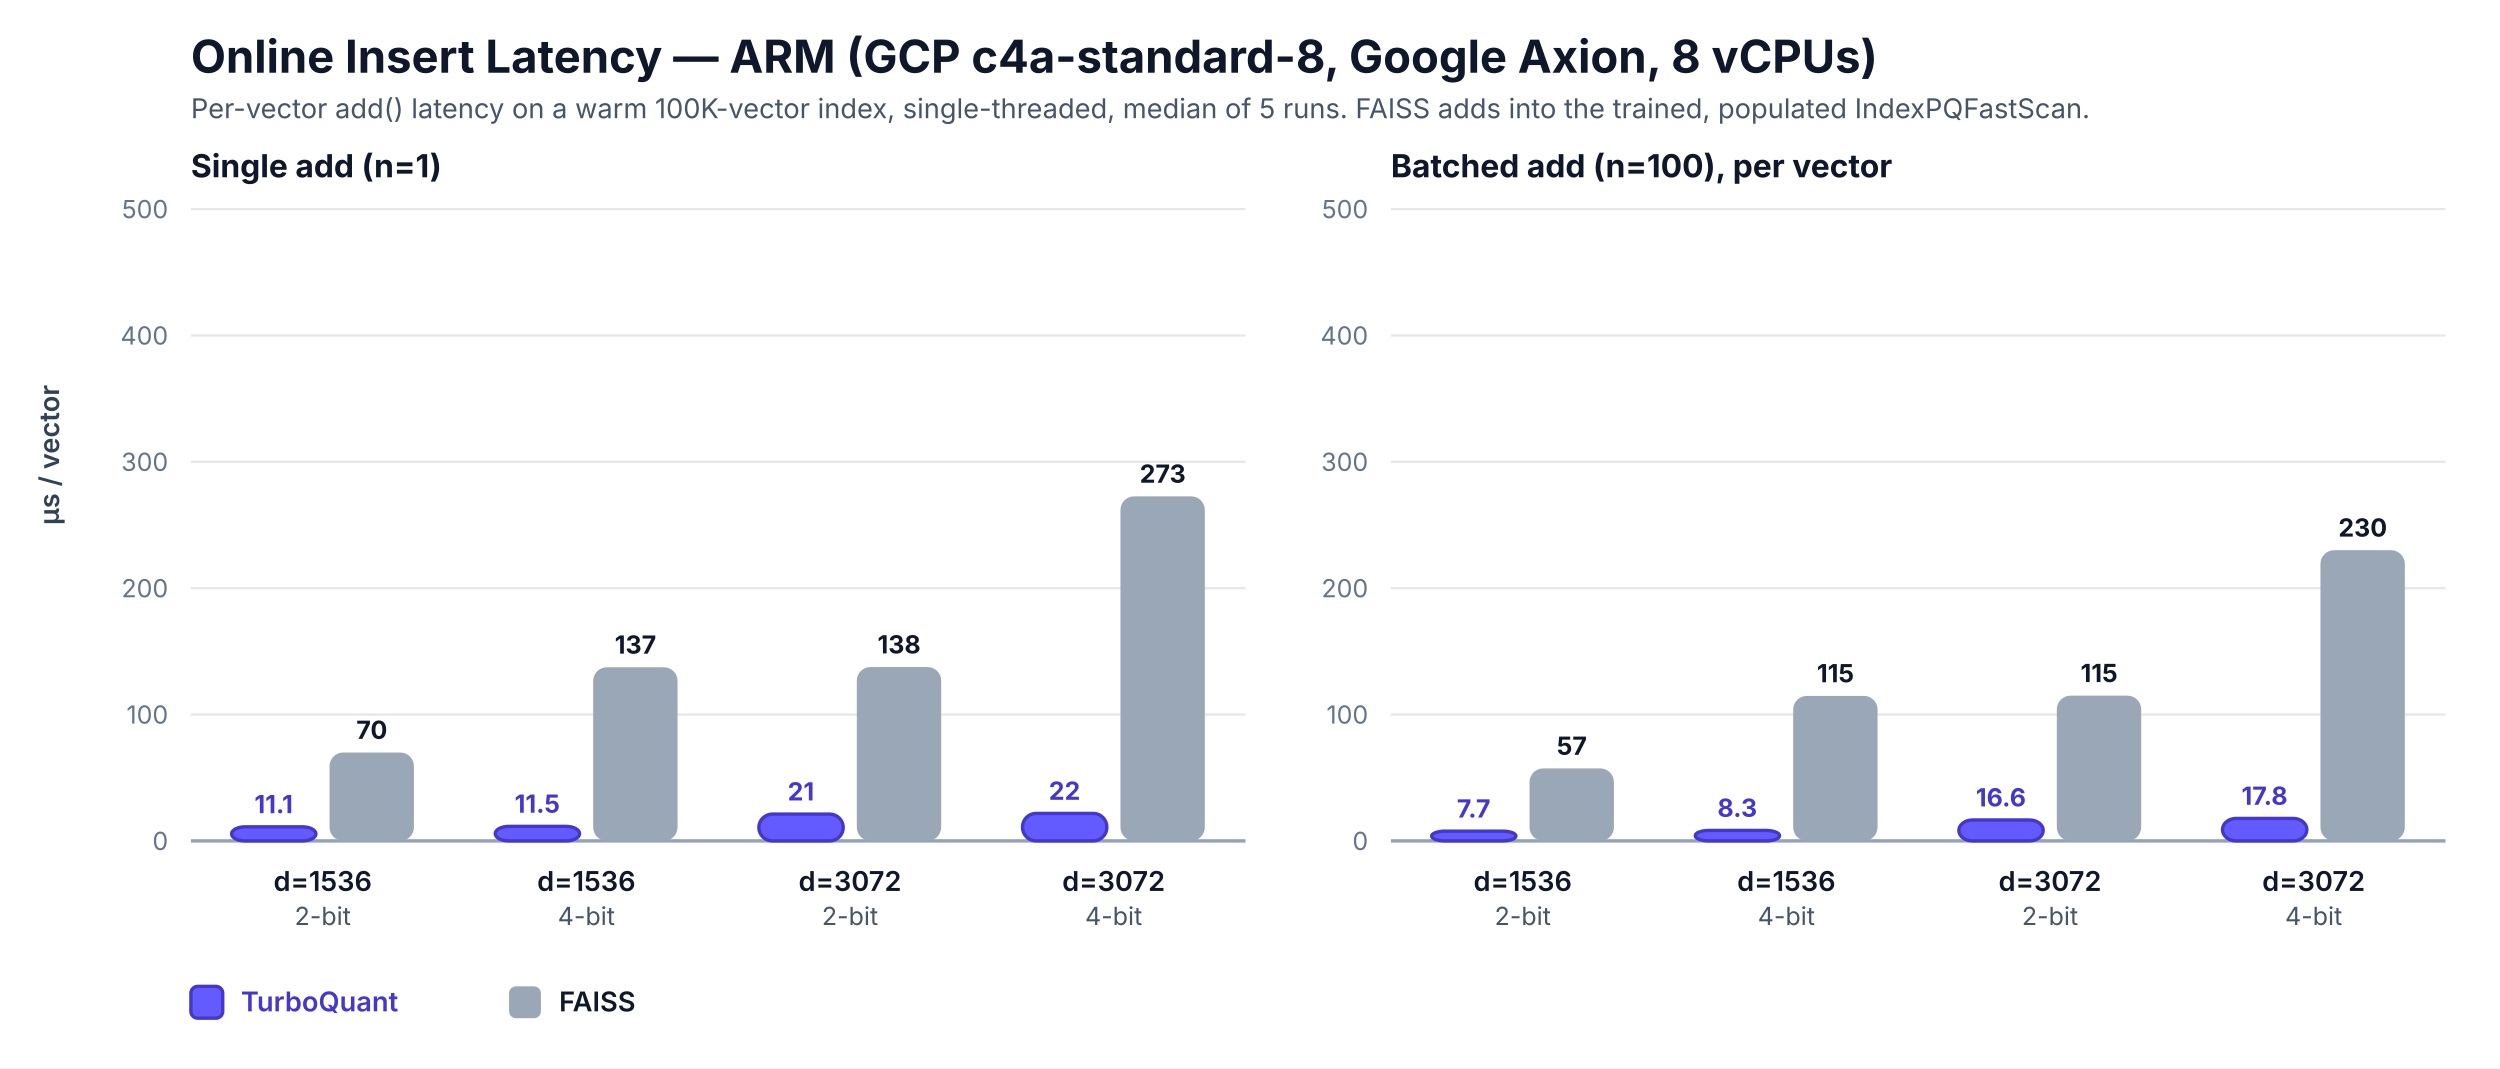
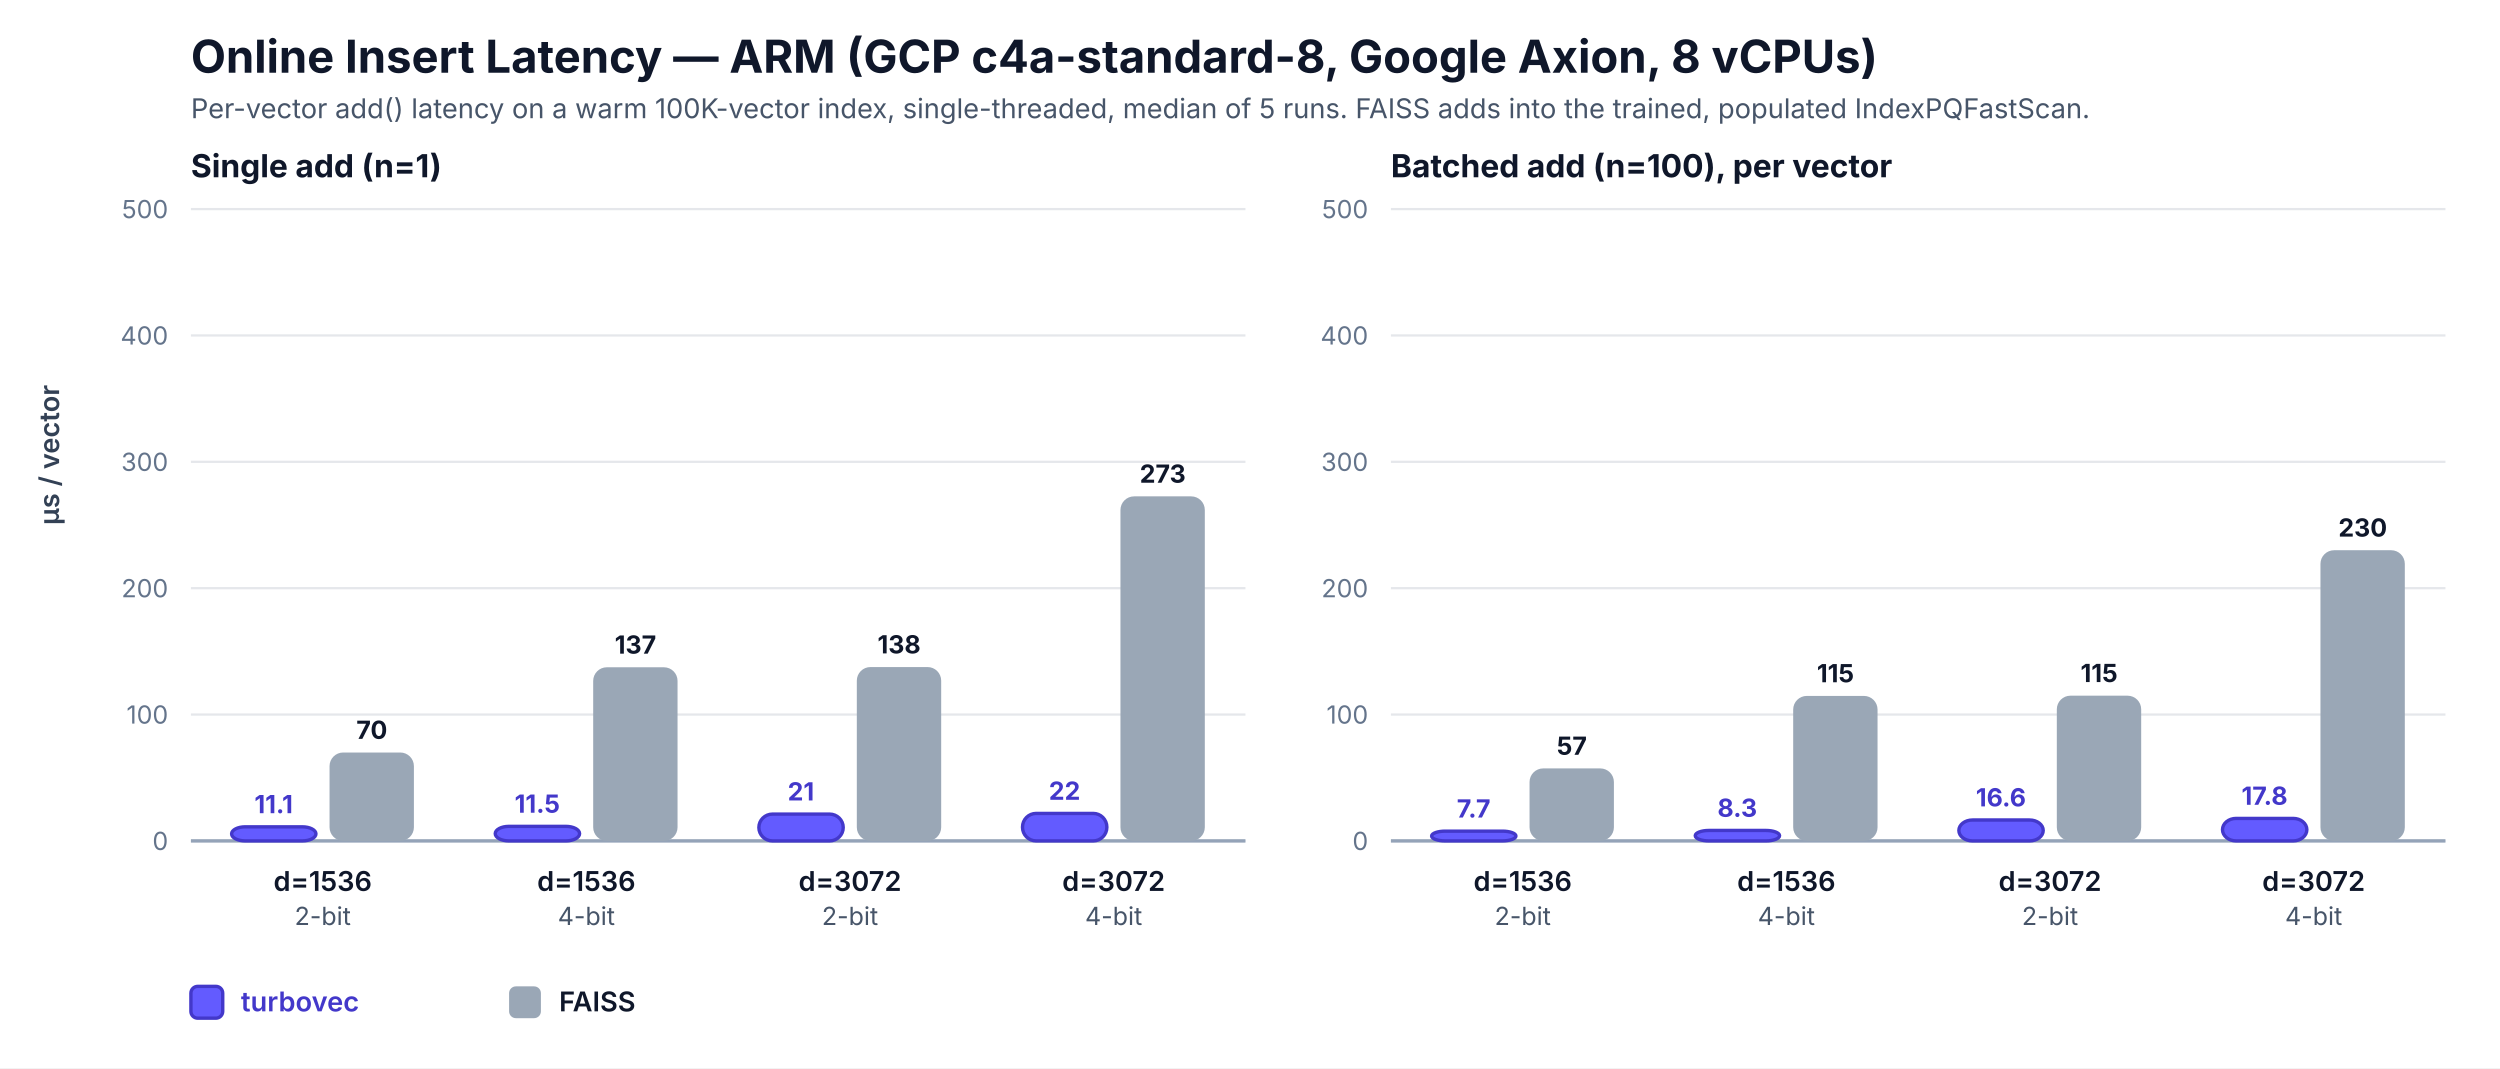
<svg xmlns="http://www.w3.org/2000/svg" width="1100" height="470" viewBox="0 0 1100 470" role="img" aria-label="Online Insert Latency — ARM (GCP c4a-standard-8, Google Axion, 8 vCPUs)">
  <style>
  .title { font: 700 20px -apple-system, BlinkMacSystemFont, "Segoe UI", sans-serif; fill: #0f172a; }
  .subtitle { font: 400 12px -apple-system, BlinkMacSystemFont, "Segoe UI", sans-serif; fill: #475569; }
  .panel { font: 700 14px -apple-system, BlinkMacSystemFont, "Segoe UI", sans-serif; fill: #0f172a; }
  .label { font: 600 12px -apple-system, BlinkMacSystemFont, "Segoe UI", sans-serif; fill: #0f172a; }
  .secondary { font: 400 11px -apple-system, BlinkMacSystemFont, "Segoe UI", sans-serif; fill: #475569; }
  .tick { font: 400 11px -apple-system, BlinkMacSystemFont, "Segoe UI", sans-serif; fill: #64748b; }
  .value { font: 700 11px -apple-system, BlinkMacSystemFont, "Segoe UI", sans-serif; fill: #0f172a; }
  .value-accent { font: 700 11px -apple-system, BlinkMacSystemFont, "Segoe UI", sans-serif; fill: #4338ca; }
  .axis { font: 600 12px -apple-system, BlinkMacSystemFont, "Segoe UI", sans-serif; fill: #334155; }
  .legend { font: 600 12px -apple-system, BlinkMacSystemFont, "Segoe UI", sans-serif; fill: #0f172a; }
</style>
  <rect width="100%" height="100%" fill="#ffffff" />
  <text x="84" y="32" class="title">Online Insert Latency — ARM (GCP c4a-standard-8, Google Axion, 8 vCPUs)</text>
  <text x="84" y="52" class="subtitle">Per-vector add() latency on a warm 100K-vector index, single-threaded, median of 5 runs. FAISS adds into the trained, populated IndexPQFastScan.</text>
  <line x1="84.0" y1="370.0" x2="548.0" y2="370.0" stroke="#e5e7eb" stroke-width="1" />
  <text x="74.0" y="374.0" text-anchor="end" class="tick">0</text>
  <line x1="84.0" y1="314.4" x2="548.0" y2="314.4" stroke="#e5e7eb" stroke-width="1" />
  <text x="74.0" y="318.4" text-anchor="end" class="tick">100</text>
  <line x1="84.0" y1="258.8" x2="548.0" y2="258.8" stroke="#e5e7eb" stroke-width="1" />
  <text x="74.0" y="262.8" text-anchor="end" class="tick">200</text>
  <line x1="84.0" y1="203.2" x2="548.0" y2="203.2" stroke="#e5e7eb" stroke-width="1" />
  <text x="74.0" y="207.2" text-anchor="end" class="tick">300</text>
  <line x1="84.0" y1="147.6" x2="548.0" y2="147.6" stroke="#e5e7eb" stroke-width="1" />
  <text x="74.0" y="151.6" text-anchor="end" class="tick">400</text>
  <line x1="84.0" y1="92.0" x2="548.0" y2="92.0" stroke="#e5e7eb" stroke-width="1" />
  <text x="74.0" y="96.0" text-anchor="end" class="tick">500</text>
  <line x1="84.0" y1="370.0" x2="548.0" y2="370.0" stroke="#94a3b8" stroke-width="1.5" />
  <text x="84.0" y="78" class="panel">Single add (n=1)</text>
  <rect x="101.9" y="363.8" width="37.12" height="6.2" rx="6" fill="#635bff" stroke="#4338ca" stroke-width="1.5" />
  <rect x="145.0" y="331.1" width="37.12" height="38.9" rx="6" fill="#9aa7b6" />
  <text x="120.4" y="357.8" text-anchor="middle" class="value-accent">11.1</text>
  <text x="163.6" y="325.1" text-anchor="middle" class="value">70</text>
  <text x="142.0" y="392" text-anchor="middle" class="label">d=1536</text>
  <text x="142.0" y="407" text-anchor="middle" class="secondary">2-bit</text>
  <rect x="217.9" y="363.6" width="37.12" height="6.4" rx="6" fill="#635bff" stroke="#4338ca" stroke-width="1.5" />
  <rect x="261.0" y="293.6" width="37.12" height="76.4" rx="6" fill="#9aa7b6" />
  <text x="236.4" y="357.6" text-anchor="middle" class="value-accent">11.5</text>
  <text x="279.6" y="287.6" text-anchor="middle" class="value">137</text>
  <text x="258.0" y="392" text-anchor="middle" class="label">d=1536</text>
  <text x="258.0" y="407" text-anchor="middle" class="secondary">4-bit</text>
  <rect x="333.9" y="358.2" width="37.12" height="11.8" rx="6" fill="#635bff" stroke="#4338ca" stroke-width="1.5" />
  <rect x="377.0" y="293.5" width="37.12" height="76.5" rx="6" fill="#9aa7b6" />
  <text x="352.4" y="352.2" text-anchor="middle" class="value-accent">21</text>
  <text x="395.6" y="287.5" text-anchor="middle" class="value">138</text>
  <text x="374.0" y="392" text-anchor="middle" class="label">d=3072</text>
  <text x="374.0" y="407" text-anchor="middle" class="secondary">2-bit</text>
  <rect x="449.9" y="357.9" width="37.12" height="12.1" rx="6" fill="#635bff" stroke="#4338ca" stroke-width="1.5" />
  <rect x="493.0" y="218.4" width="37.12" height="151.6" rx="6" fill="#9aa7b6" />
  <text x="468.4" y="351.9" text-anchor="middle" class="value-accent">22</text>
  <text x="511.6" y="212.4" text-anchor="middle" class="value">273</text>
  <text x="490.0" y="392" text-anchor="middle" class="label">d=3072</text>
  <text x="490.0" y="407" text-anchor="middle" class="secondary">4-bit</text>
  <line x1="612.0" y1="370.0" x2="1076.0" y2="370.0" stroke="#e5e7eb" stroke-width="1" />
  <text x="602.0" y="374.0" text-anchor="end" class="tick">0</text>
  <line x1="612.0" y1="314.4" x2="1076.0" y2="314.4" stroke="#e5e7eb" stroke-width="1" />
  <text x="602.0" y="318.4" text-anchor="end" class="tick">100</text>
  <line x1="612.0" y1="258.8" x2="1076.0" y2="258.8" stroke="#e5e7eb" stroke-width="1" />
  <text x="602.0" y="262.8" text-anchor="end" class="tick">200</text>
  <line x1="612.0" y1="203.2" x2="1076.0" y2="203.2" stroke="#e5e7eb" stroke-width="1" />
  <text x="602.0" y="207.2" text-anchor="end" class="tick">300</text>
  <line x1="612.0" y1="147.6" x2="1076.0" y2="147.6" stroke="#e5e7eb" stroke-width="1" />
  <text x="602.0" y="151.6" text-anchor="end" class="tick">400</text>
  <line x1="612.0" y1="92.0" x2="1076.0" y2="92.0" stroke="#e5e7eb" stroke-width="1" />
  <text x="602.0" y="96.0" text-anchor="end" class="tick">500</text>
  <line x1="612.0" y1="370.0" x2="1076.0" y2="370.0" stroke="#94a3b8" stroke-width="1.5" />
  <text x="612.0" y="78" class="panel">Batched add (n=100), per vector</text>
  <rect x="629.9" y="365.7" width="37.12" height="4.3" rx="6" fill="#635bff" stroke="#4338ca" stroke-width="1.5" />
  <rect x="673.0" y="338.1" width="37.12" height="31.9" rx="6" fill="#9aa7b6" />
  <text x="648.4" y="359.7" text-anchor="middle" class="value-accent">7.7</text>
  <text x="691.6" y="332.1" text-anchor="middle" class="value">57</text>
  <text x="670.0" y="392" text-anchor="middle" class="label">d=1536</text>
  <text x="670.0" y="407" text-anchor="middle" class="secondary">2-bit</text>
  <rect x="745.9" y="365.4" width="37.12" height="4.6" rx="6" fill="#635bff" stroke="#4338ca" stroke-width="1.5" />
  <rect x="789.0" y="306.2" width="37.12" height="63.8" rx="6" fill="#9aa7b6" />
  <text x="764.4" y="359.4" text-anchor="middle" class="value-accent">8.3</text>
  <text x="807.6" y="300.2" text-anchor="middle" class="value">115</text>
  <text x="786.0" y="392" text-anchor="middle" class="label">d=1536</text>
  <text x="786.0" y="407" text-anchor="middle" class="secondary">4-bit</text>
  <rect x="861.9" y="360.8" width="37.12" height="9.2" rx="6" fill="#635bff" stroke="#4338ca" stroke-width="1.5" />
  <rect x="905.0" y="306.1" width="37.12" height="63.9" rx="6" fill="#9aa7b6" />
  <text x="880.4" y="354.8" text-anchor="middle" class="value-accent">16.6</text>
  <text x="923.6" y="300.1" text-anchor="middle" class="value">115</text>
  <text x="902.0" y="392" text-anchor="middle" class="label">d=3072</text>
  <text x="902.0" y="407" text-anchor="middle" class="secondary">2-bit</text>
  <rect x="977.9" y="360.1" width="37.12" height="9.9" rx="6" fill="#635bff" stroke="#4338ca" stroke-width="1.5" />
  <rect x="1021.0" y="242.1" width="37.12" height="127.9" rx="6" fill="#9aa7b6" />
  <text x="996.4" y="354.1" text-anchor="middle" class="value-accent">17.8</text>
  <text x="1039.6" y="236.1" text-anchor="middle" class="value">230</text>
  <text x="1018.0" y="392" text-anchor="middle" class="label">d=3072</text>
  <text x="1018.0" y="407" text-anchor="middle" class="secondary">4-bit</text>
  <text x="26" y="231.0" transform="rotate(-90, 26, 231.0)" class="axis">µs / vector</text>
  <rect x="84" y="434" width="14" height="14" rx="3" fill="#635bff" stroke="#4338ca" stroke-width="1.5" />
-   <text x="106" y="445" class="legend" style="fill: #4338ca;">TurboQuant</text>
+   <text x="106" y="445" class="legend" style="fill: #4338ca;">turbovec</text>
  <rect x="224" y="434" width="14" height="14" rx="3" fill="#9aa7b6" />
  <text x="246" y="445" class="legend">FAISS</text>
</svg>
